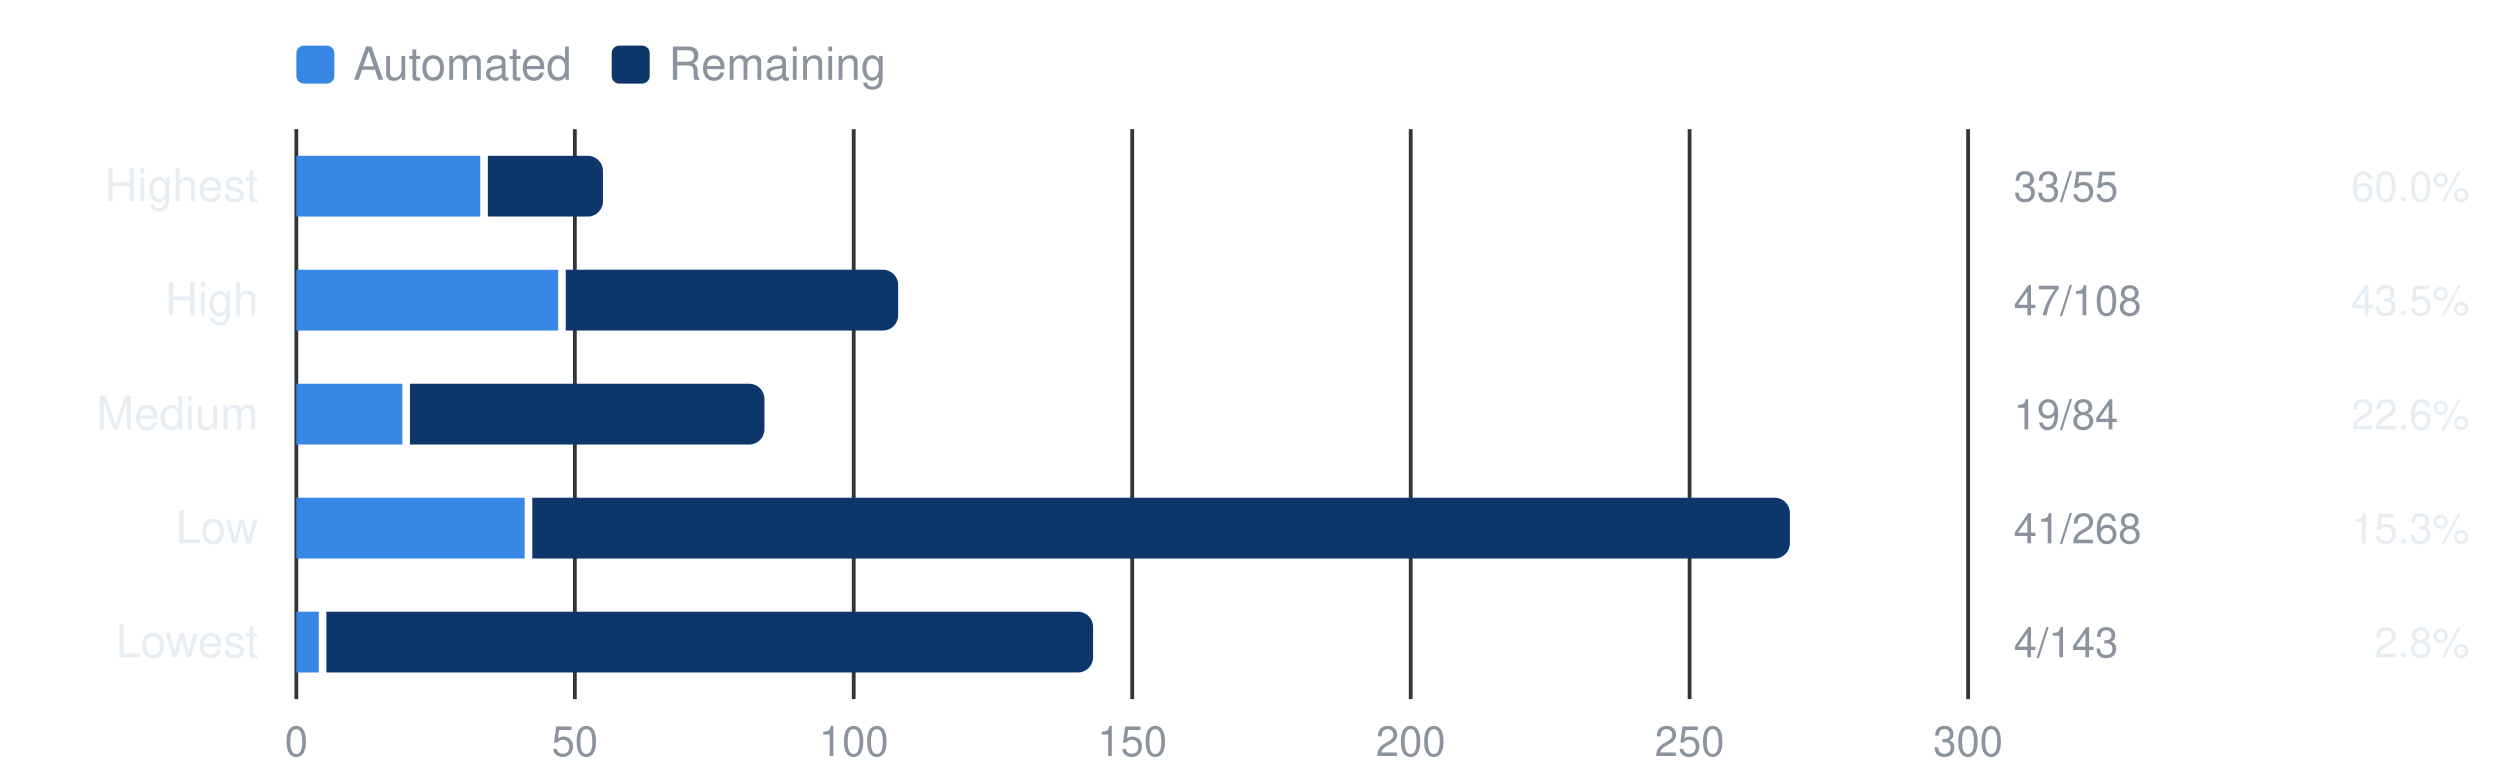
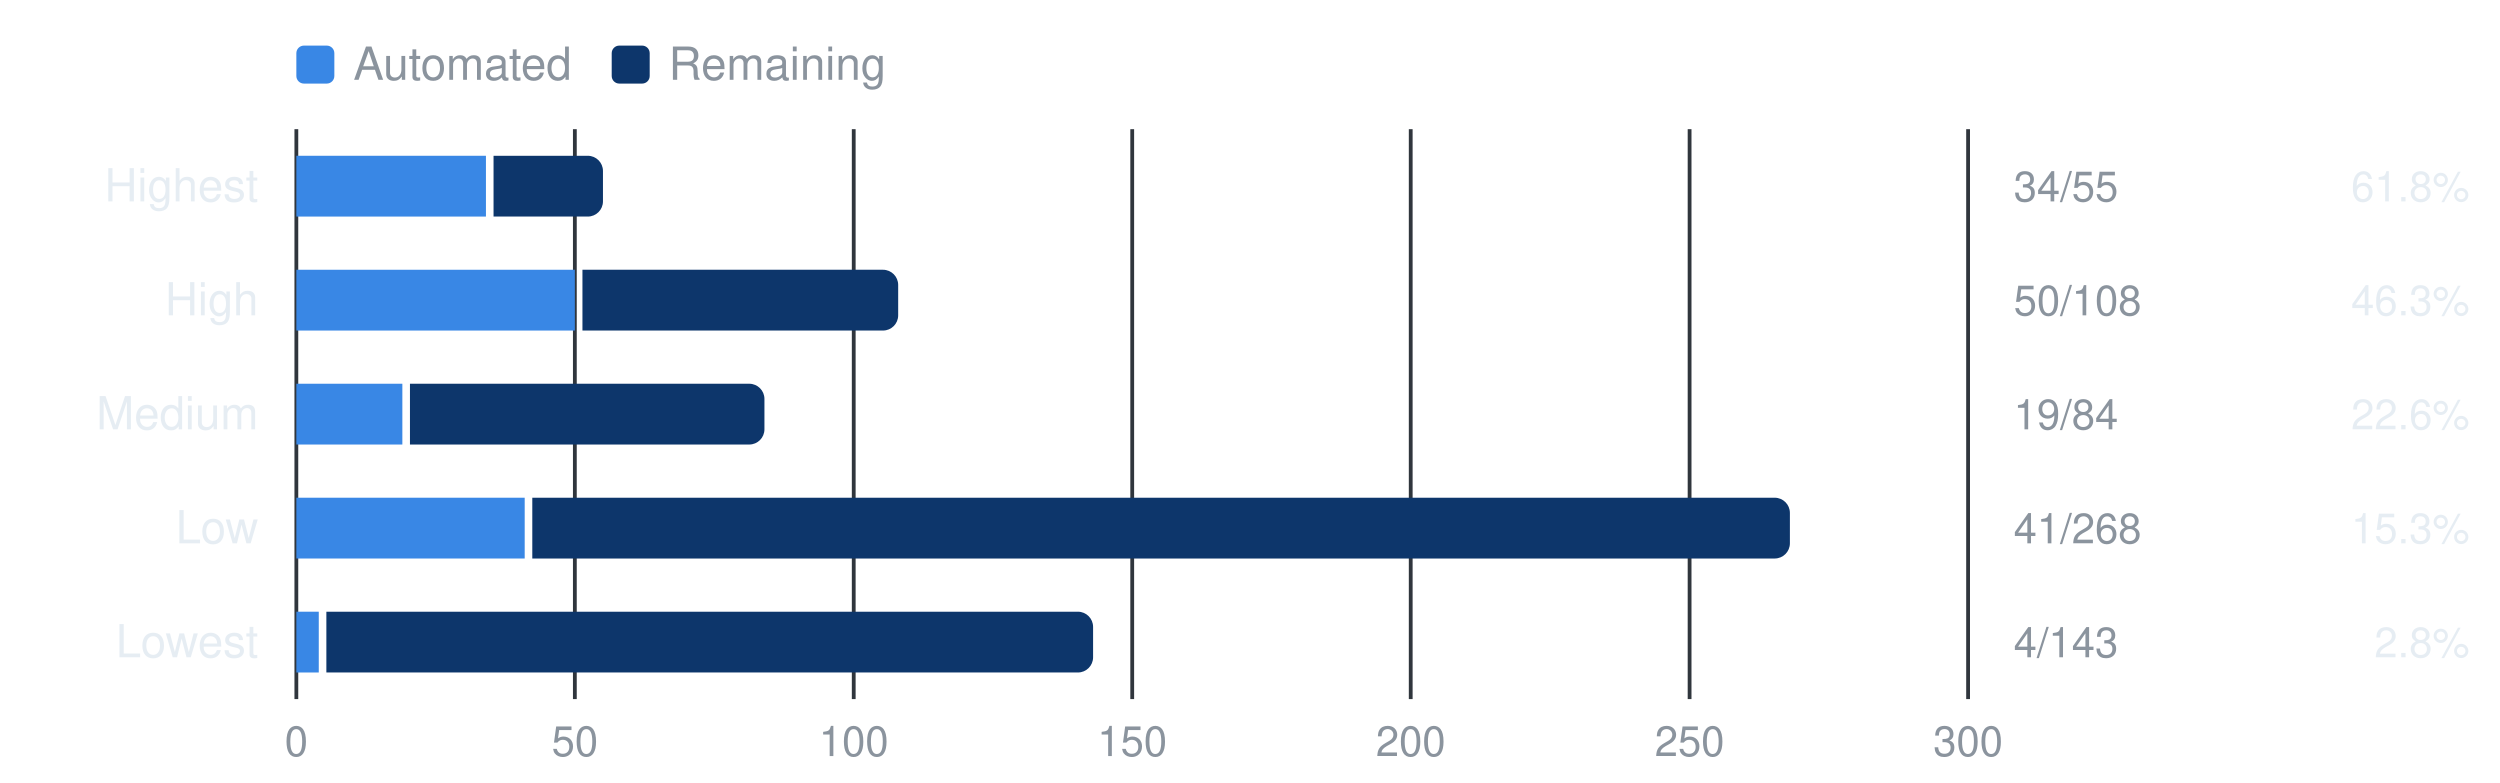
<svg xmlns="http://www.w3.org/2000/svg" width="658" height="206" viewBox="0 0 658 206" role="img" aria-label="Automated versus remaining conda CLI test cases, by priority">
  <g font-family="-apple-system,BlinkMacSystemFont,Segoe UI,Helvetica,Arial,sans-serif" font-size="12">
    <rect x="78" y="12" width="10" height="10" rx="2" fill="#3987e5" />
    <text x="93" y="21" fill="#8b949e">Automated</text>
    <rect x="161" y="12" width="10" height="10" rx="2" fill="#0d366b" />
    <text x="176" y="21" fill="#8b949e">Remaining</text>
    <line x1="78.0" y1="34" x2="78.0" y2="184" stroke="#30363d" stroke-width="1" />
    <text x="78.0" y="199" fill="#8b949e" font-size="11" text-anchor="middle">0</text>
    <line x1="151.3" y1="34" x2="151.3" y2="184" stroke="#30363d" stroke-width="1" />
    <text x="151.3" y="199" fill="#8b949e" font-size="11" text-anchor="middle">50</text>
    <line x1="224.7" y1="34" x2="224.7" y2="184" stroke="#30363d" stroke-width="1" />
    <text x="224.7" y="199" fill="#8b949e" font-size="11" text-anchor="middle">100</text>
    <line x1="298.0" y1="34" x2="298.0" y2="184" stroke="#30363d" stroke-width="1" />
    <text x="298.0" y="199" fill="#8b949e" font-size="11" text-anchor="middle">150</text>
    <line x1="371.3" y1="34" x2="371.3" y2="184" stroke="#30363d" stroke-width="1" />
    <text x="371.3" y="199" fill="#8b949e" font-size="11" text-anchor="middle">200</text>
    <line x1="444.7" y1="34" x2="444.7" y2="184" stroke="#30363d" stroke-width="1" />
    <text x="444.7" y="199" fill="#8b949e" font-size="11" text-anchor="middle">250</text>
    <line x1="518.0" y1="34" x2="518.0" y2="184" stroke="#30363d" stroke-width="1" />
    <text x="518.0" y="199" fill="#8b949e" font-size="11" text-anchor="middle">300</text>
    <text x="68" y="53.0" fill="#e6edf3" text-anchor="end">Highest</text>
-     <path d="M78.0,41.0h48.4v16.0h-48.4z" fill="#3987e5" />
-     <path d="M128.4,41.0H154.7A4,4 0 0 1 158.7,45.0V53.0A4,4 0 0 1 154.7,57.0H128.4z" fill="#0d366b" />
-     <text x="530" y="53.0" fill="#8b949e" font-size="11">33/55</text>
-     <text x="650" y="53.0" fill="#e6edf3" font-size="11" text-anchor="end">60.0%</text>
+     <path d="M78.0,41.0h49.9v16.0h-49.9z" fill="#3987e5" />
+     <path d="M129.9,41.0H154.7A4,4 0 0 1 158.7,45.0V53.0A4,4 0 0 1 154.7,57.0H129.9z" fill="#0d366b" />
+     <text x="530" y="53.0" fill="#8b949e" font-size="11">34/55</text>
+     <text x="650" y="53.0" fill="#e6edf3" font-size="11" text-anchor="end">61.8%</text>
    <text x="68" y="83.0" fill="#e6edf3" text-anchor="end">High</text>
-     <path d="M78.0,71.0h68.9v16.0h-68.9z" fill="#3987e5" />
-     <path d="M148.9,71.0H232.4A4,4 0 0 1 236.4,75.0V83.0A4,4 0 0 1 232.4,87.0H148.9z" fill="#0d366b" />
-     <text x="530" y="83.0" fill="#8b949e" font-size="11">47/108</text>
-     <text x="650" y="83.0" fill="#e6edf3" font-size="11" text-anchor="end">43.5%</text>
+     <path d="M78.0,71.0h73.3v16.0h-73.3z" fill="#3987e5" />
+     <path d="M153.3,71.0H232.4A4,4 0 0 1 236.4,75.0V83.0A4,4 0 0 1 232.4,87.0H153.3z" fill="#0d366b" />
+     <text x="530" y="83.0" fill="#8b949e" font-size="11">50/108</text>
+     <text x="650" y="83.0" fill="#e6edf3" font-size="11" text-anchor="end">46.3%</text>
    <text x="68" y="113.0" fill="#e6edf3" text-anchor="end">Medium</text>
    <path d="M78.0,101.0h27.9v16.0h-27.9z" fill="#3987e5" />
    <path d="M107.9,101.0H197.2A4,4 0 0 1 201.2,105.0V113.0A4,4 0 0 1 197.2,117.0H107.9z" fill="#0d366b" />
    <text x="530" y="113.0" fill="#8b949e" font-size="11">19/84</text>
    <text x="650" y="113.0" fill="#e6edf3" font-size="11" text-anchor="end">22.6%</text>
    <text x="68" y="143.0" fill="#e6edf3" text-anchor="end">Low</text>
    <path d="M78.0,131.0h60.1v16.0h-60.1z" fill="#3987e5" />
    <path d="M140.1,131.0H467.1A4,4 0 0 1 471.1,135.0V143.0A4,4 0 0 1 467.1,147.0H140.1z" fill="#0d366b" />
    <text x="530" y="143.0" fill="#8b949e" font-size="11">41/268</text>
    <text x="650" y="143.0" fill="#e6edf3" font-size="11" text-anchor="end">15.3%</text>
    <text x="68" y="173.0" fill="#e6edf3" text-anchor="end">Lowest</text>
    <path d="M78.0,161.0h5.9v16.0h-5.9z" fill="#3987e5" />
    <path d="M85.9,161.0H283.7A4,4 0 0 1 287.7,165.0V173.0A4,4 0 0 1 283.7,177.0H85.9z" fill="#0d366b" />
    <text x="530" y="173.0" fill="#8b949e" font-size="11">4/143</text>
    <text x="650" y="173.0" fill="#e6edf3" font-size="11" text-anchor="end">2.8%</text>
  </g>
</svg>
